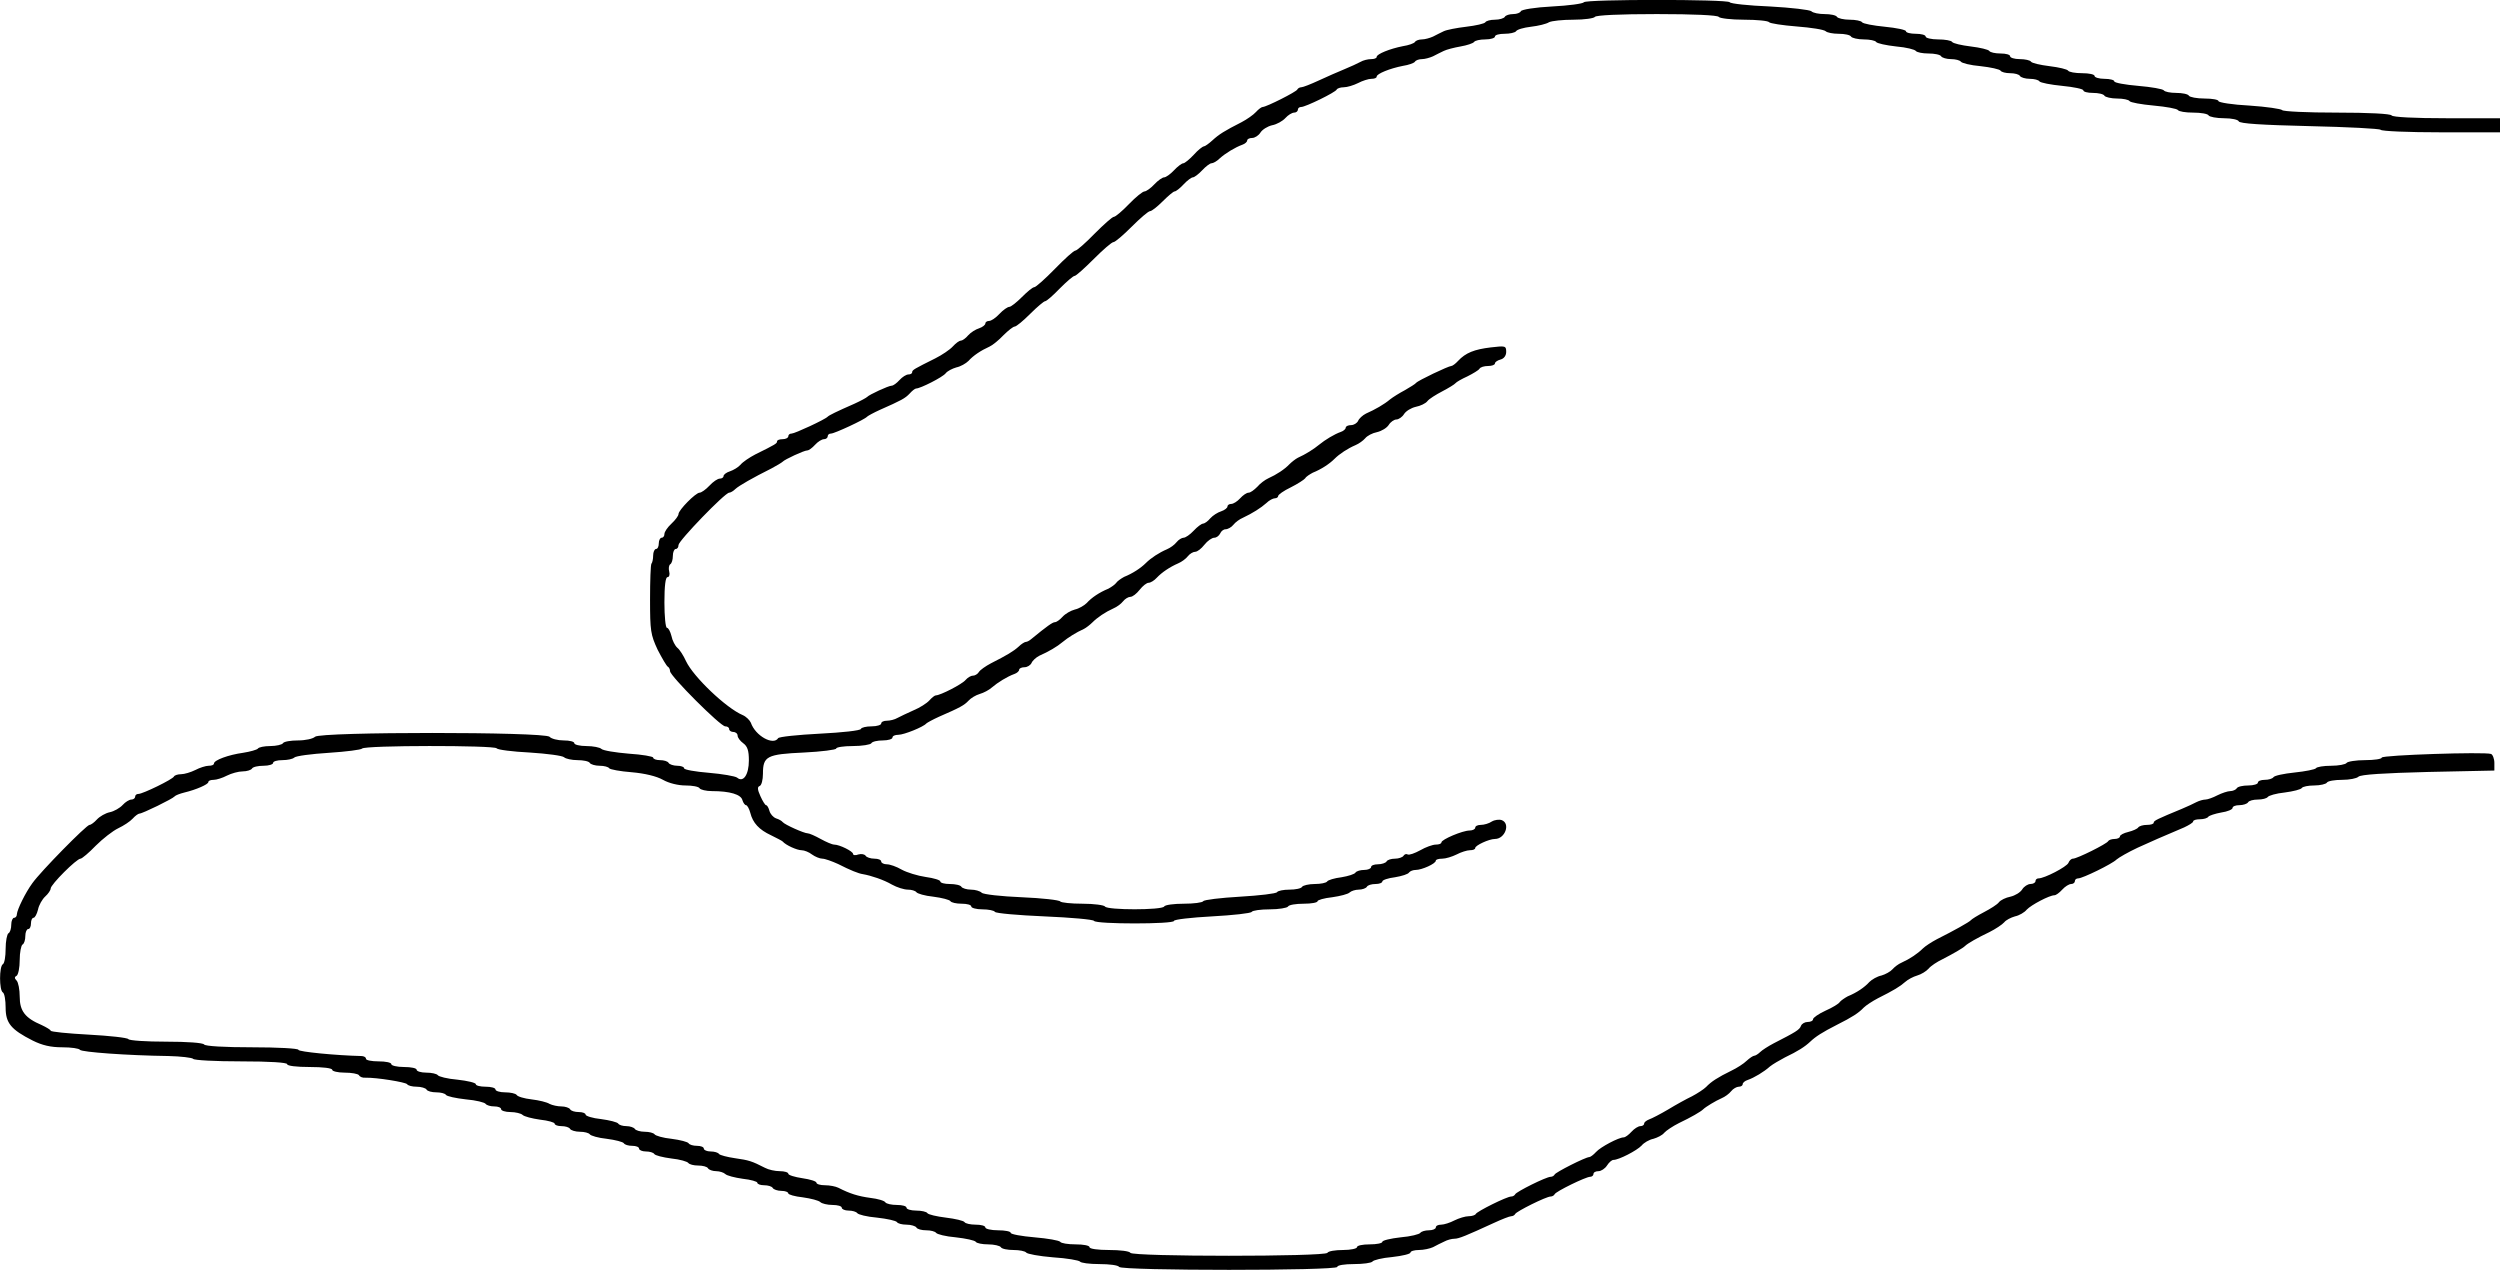
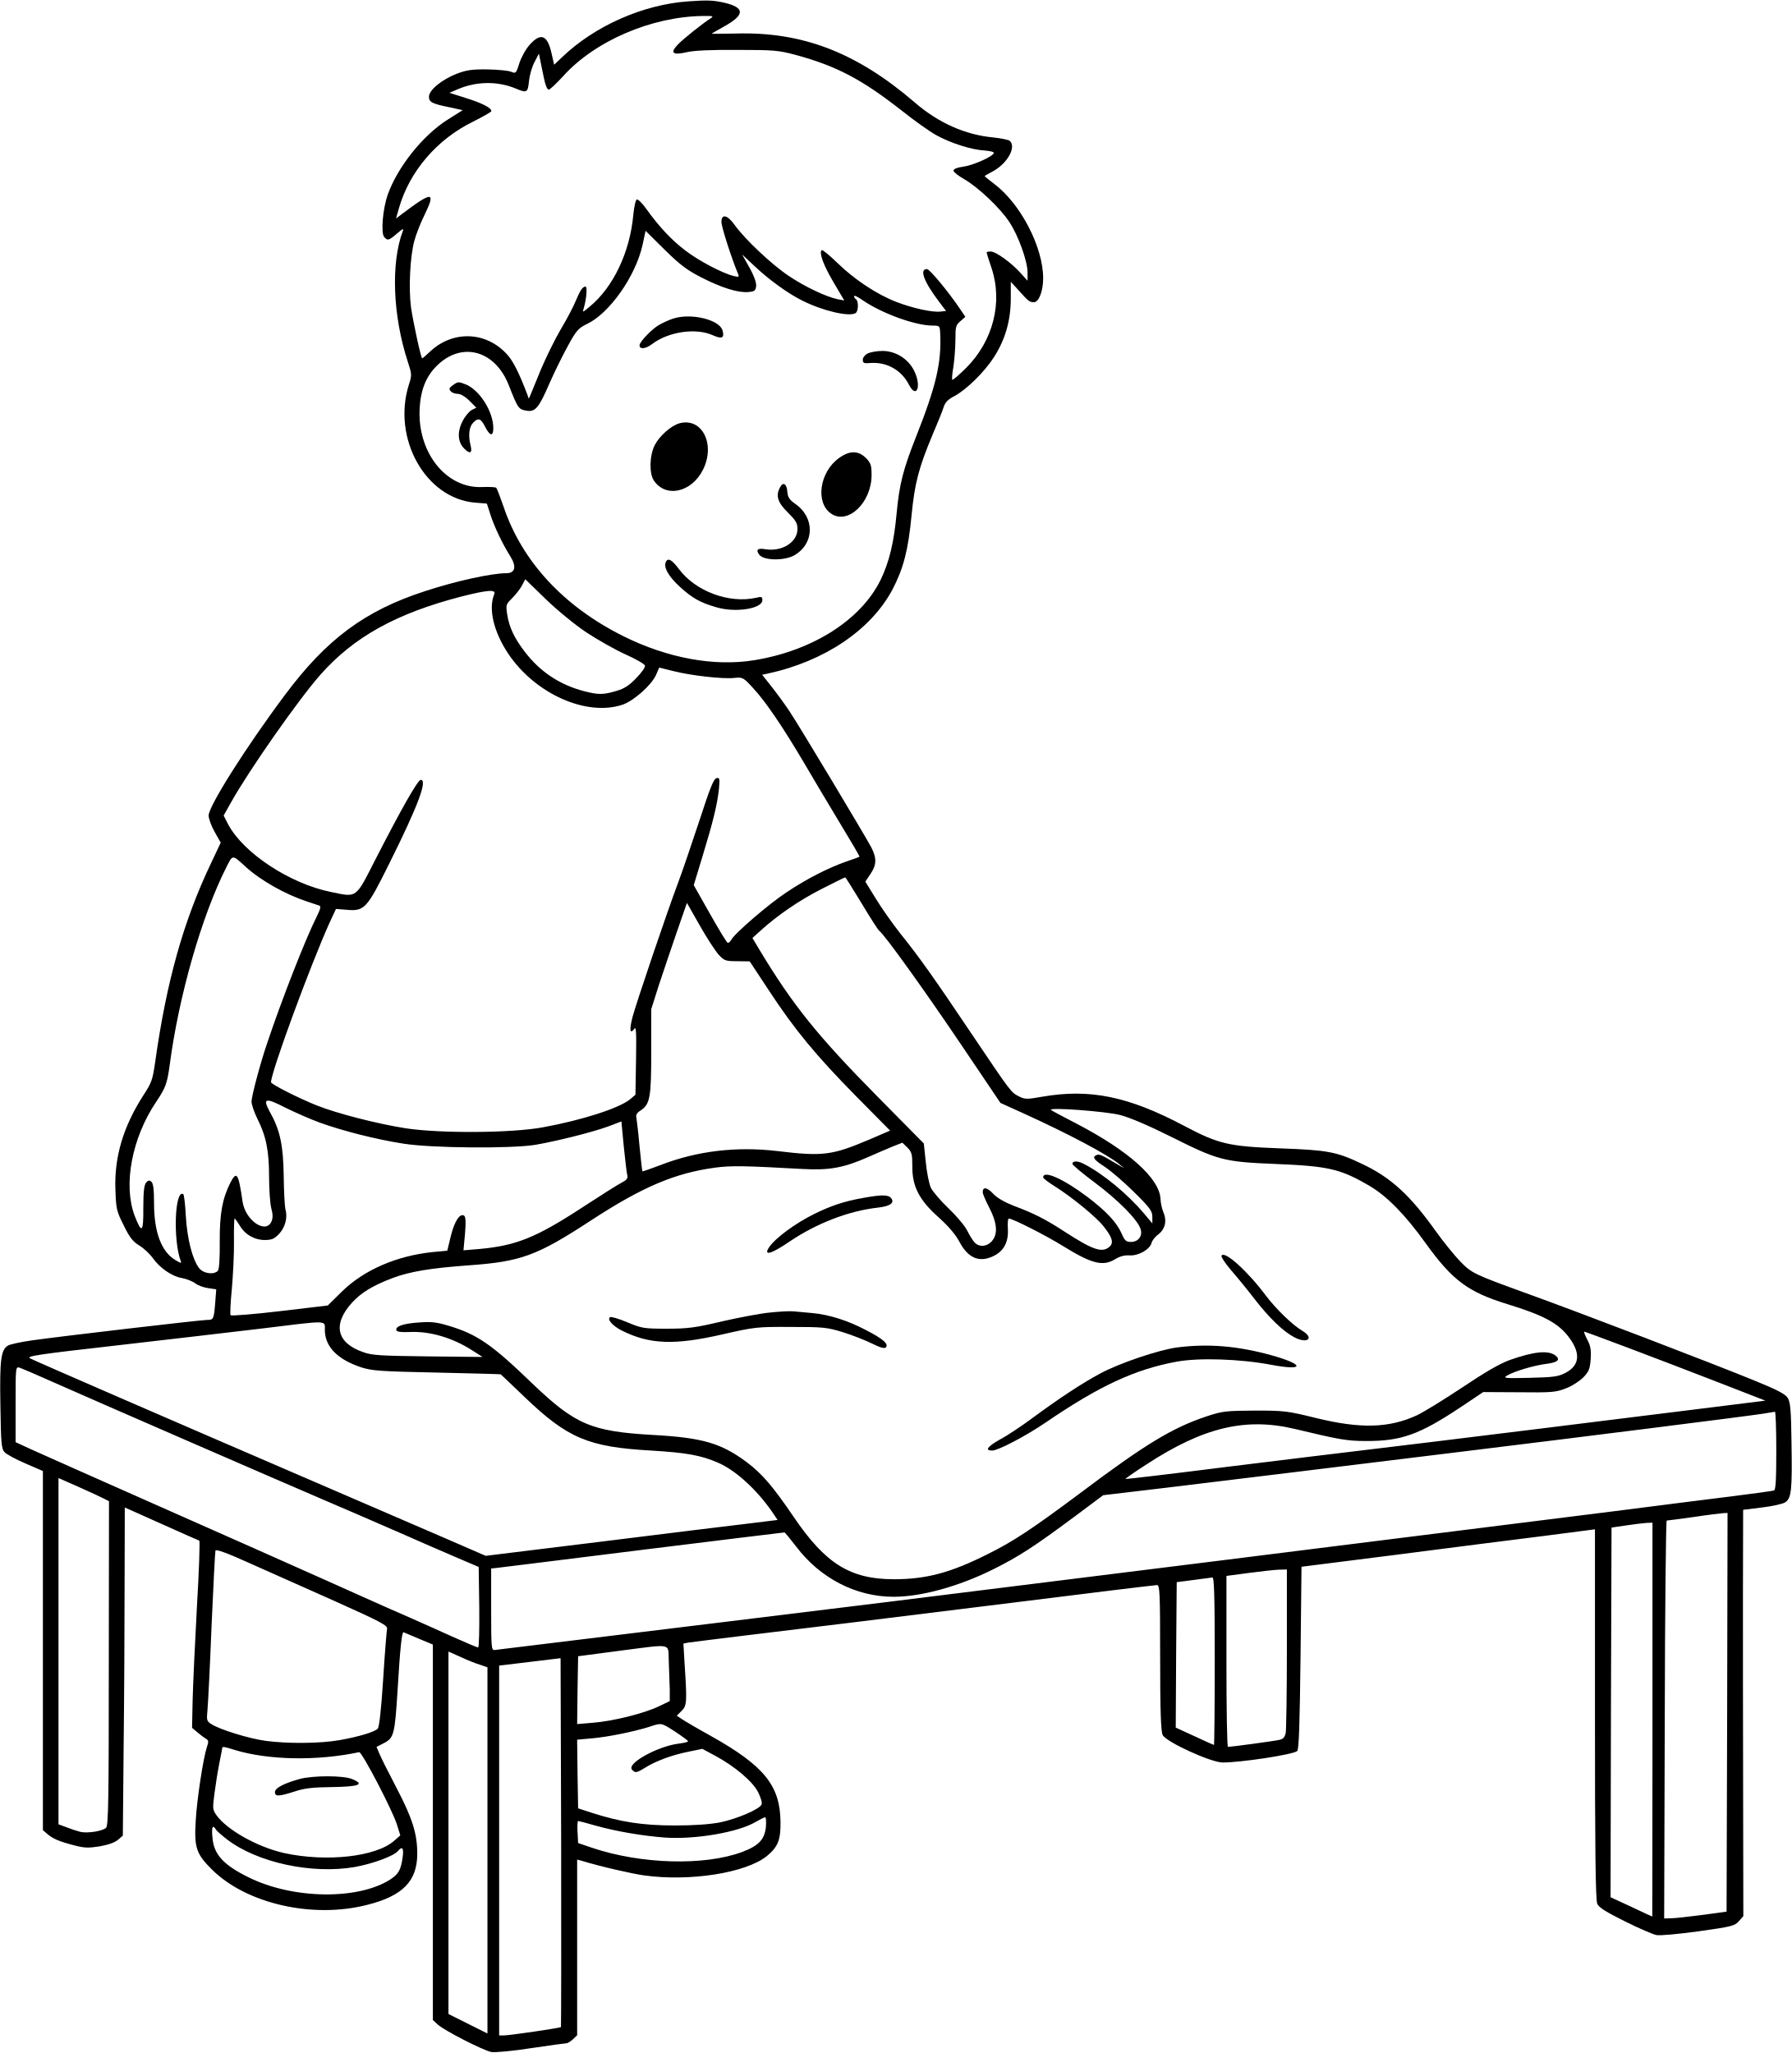
- <svg xmlns="http://www.w3.org/2000/svg" version="1.0" width="888pt" height="451pt" viewBox="0 0 888 451" preserveAspectRatio="xMidYMid meet">
-   <g transform="translate(0,451) scale(0.1,-0.1)" fill="#000000" stroke="none">
-     <path d="M5626 4502 c-3 -5 -54 -12 -113 -15 -60 -3 -109 -11 -111 -17 -2 -5 -14 -10 -27 -10 -13 0 -27 -4 -30 -10 -3 -5 -19 -10 -35 -10 -16 0 -31 -4 -34 -9 -3 -5 -34 -12 -68 -16 -34 -4 -70 -11 -80 -16 -10 -5 -27 -13 -38 -19 -11 -5 -29 -10 -39 -10 -11 0 -22 -4 -25 -9 -3 -5 -23 -12 -43 -15 -46 -9 -93 -28 -93 -38 0 -5 -9 -8 -20 -8 -11 0 -28 -4 -38 -10 -9 -5 -35 -17 -57 -26 -22 -9 -63 -27 -91 -40 -28 -13 -56 -24 -62 -24 -6 0 -12 -4 -14 -8 -3 -8 -110 -62 -123 -62 -4 0 -15 -8 -24 -18 -9 -10 -32 -26 -51 -36 -61 -31 -80 -43 -104 -65 -12 -11 -26 -21 -30 -21 -4 0 -21 -13 -36 -30 -15 -16 -32 -30 -37 -30 -5 0 -20 -11 -33 -25 -13 -14 -29 -25 -35 -25 -6 0 -22 -11 -35 -25 -13 -14 -29 -25 -35 -25 -6 0 -31 -20 -55 -45 -24 -25 -48 -45 -53 -45 -6 0 -36 -27 -69 -60 -32 -33 -63 -60 -68 -60 -6 0 -38 -29 -73 -65 -35 -36 -68 -65 -73 -65 -6 0 -25 -16 -44 -35 -19 -19 -39 -35 -45 -35 -6 0 -22 -11 -35 -25 -13 -14 -29 -25 -37 -25 -7 0 -13 -4 -13 -9 0 -5 -10 -13 -22 -17 -13 -4 -30 -15 -39 -25 -9 -11 -21 -19 -26 -19 -6 0 -18 -9 -29 -21 -10 -11 -38 -30 -62 -42 -74 -37 -82 -41 -82 -49 0 -5 -6 -8 -13 -8 -8 0 -22 -9 -32 -20 -10 -11 -22 -20 -28 -20 -11 0 -80 -32 -87 -40 -3 -3 -23 -14 -45 -24 -64 -28 -90 -41 -95 -46 -9 -10 -117 -60 -128 -60 -7 0 -12 -4 -12 -10 0 -5 -9 -10 -20 -10 -11 0 -20 -3 -20 -8 0 -7 -4 -10 -77 -46 -21 -11 -45 -27 -53 -37 -8 -9 -25 -19 -37 -23 -13 -4 -23 -12 -23 -17 0 -5 -6 -9 -13 -9 -8 0 -24 -11 -37 -25 -13 -14 -29 -25 -35 -25 -14 0 -75 -62 -75 -76 0 -6 -11 -21 -25 -34 -14 -13 -25 -29 -25 -37 0 -7 -4 -13 -10 -13 -5 0 -10 -9 -10 -20 0 -11 -4 -20 -10 -20 -5 0 -10 -11 -10 -23 0 -13 -3 -26 -6 -29 -3 -3 -5 -61 -5 -127 0 -112 2 -125 27 -179 16 -31 32 -58 36 -60 4 -2 8 -9 8 -16 0 -17 179 -196 196 -196 8 0 14 -4 14 -10 0 -5 7 -10 15 -10 8 0 15 -6 15 -13 0 -7 9 -19 20 -27 15 -11 20 -26 20 -61 0 -51 -20 -80 -42 -61 -7 5 -52 13 -100 17 -49 4 -88 11 -88 16 0 5 -11 9 -24 9 -14 0 -28 5 -31 10 -3 6 -17 10 -31 10 -13 0 -24 4 -24 9 0 4 -39 11 -87 14 -47 4 -91 11 -97 17 -5 5 -29 10 -53 10 -24 0 -43 5 -43 10 0 6 -17 10 -38 10 -21 0 -44 6 -50 13 -19 18 -815 18 -833 0 -7 -7 -34 -13 -60 -13 -26 0 -51 -4 -54 -10 -3 -5 -24 -10 -45 -10 -21 0 -41 -4 -44 -9 -3 -4 -27 -11 -53 -15 -51 -7 -103 -26 -103 -38 0 -5 -8 -8 -19 -8 -10 0 -32 -7 -47 -15 -16 -8 -39 -15 -51 -15 -12 0 -23 -4 -25 -8 -4 -10 -111 -62 -126 -62 -7 0 -12 -4 -12 -10 0 -5 -6 -10 -13 -10 -8 0 -22 -9 -31 -19 -10 -11 -31 -23 -46 -26 -15 -3 -36 -15 -46 -26 -9 -10 -21 -19 -26 -19 -11 0 -174 -166 -203 -207 -25 -34 -54 -94 -55 -110 0 -7 -4 -13 -10 -13 -5 0 -10 -11 -10 -24 0 -14 -4 -28 -10 -31 -5 -3 -10 -28 -10 -55 0 -27 -4 -52 -10 -55 -13 -8 -13 -92 0 -100 6 -3 10 -28 10 -54 0 -55 19 -78 96 -117 34 -17 64 -24 105 -24 32 0 60 -4 63 -9 6 -8 166 -20 314 -22 45 -1 85 -6 88 -10 3 -5 79 -9 170 -9 103 0 164 -4 164 -10 0 -6 33 -10 80 -10 47 0 80 -4 80 -10 0 -5 20 -10 44 -10 25 0 47 -4 51 -9 3 -6 13 -10 23 -9 40 1 143 -16 148 -23 3 -5 18 -9 34 -9 16 0 32 -5 35 -10 3 -6 19 -10 35 -10 16 0 31 -4 34 -9 3 -5 35 -12 71 -16 36 -3 67 -11 70 -16 4 -5 17 -9 31 -9 13 0 24 -4 24 -10 0 -5 15 -10 33 -10 18 0 38 -5 43 -10 6 -6 34 -13 62 -17 29 -3 52 -10 52 -14 0 -5 11 -9 24 -9 14 0 28 -4 31 -10 3 -5 19 -10 35 -10 16 0 31 -4 35 -9 3 -5 30 -13 60 -16 31 -4 58 -11 61 -16 3 -5 16 -9 30 -9 13 0 24 -4 24 -10 0 -5 11 -10 24 -10 14 0 27 -4 30 -9 3 -5 30 -12 61 -16 30 -3 57 -11 60 -16 4 -5 19 -9 35 -9 16 0 32 -4 35 -10 3 -5 16 -10 29 -10 12 0 27 -5 32 -10 6 -6 34 -13 62 -17 29 -3 52 -10 52 -14 0 -5 11 -9 24 -9 14 0 28 -4 31 -10 3 -5 17 -10 31 -10 13 0 24 -4 24 -9 0 -4 23 -11 52 -14 28 -4 56 -11 62 -17 5 -5 25 -10 43 -10 18 0 33 -4 33 -10 0 -5 11 -10 24 -10 14 0 27 -4 31 -9 3 -5 34 -13 70 -16 36 -4 68 -11 71 -16 3 -5 18 -9 34 -9 16 0 32 -5 35 -10 3 -6 19 -10 35 -10 16 0 31 -4 35 -9 3 -5 34 -13 70 -16 36 -4 68 -11 71 -16 3 -5 23 -9 44 -9 21 0 42 -5 45 -10 3 -6 24 -10 45 -10 21 0 41 -4 45 -9 3 -5 46 -13 95 -17 50 -3 93 -11 96 -15 3 -5 34 -9 69 -9 35 0 67 -4 70 -10 8 -14 775 -14 775 0 0 6 26 10 59 10 33 0 62 4 66 9 3 5 34 13 70 16 36 4 65 11 65 16 0 5 14 9 30 9 17 0 39 5 50 10 11 6 29 15 40 20 11 6 27 10 36 10 16 0 42 11 140 56 28 13 56 24 62 24 6 0 12 4 14 8 4 9 110 62 126 62 6 0 12 4 14 8 4 10 111 62 126 62 7 0 12 5 12 10 0 6 8 10 18 10 9 0 23 9 30 20 7 11 17 20 23 20 19 0 83 33 100 51 8 10 27 21 42 24 14 4 32 13 38 21 7 8 31 24 53 35 42 20 77 40 86 49 8 8 44 30 65 39 12 5 27 16 34 25 7 9 20 16 27 16 8 0 14 4 14 9 0 5 8 12 18 15 23 8 58 29 79 48 10 8 34 22 53 32 46 22 71 38 90 56 19 18 42 33 95 60 54 27 77 42 95 61 8 8 31 23 50 33 56 28 79 42 97 58 10 9 29 19 43 23 14 4 32 15 40 24 8 10 31 25 50 34 37 19 72 39 80 47 9 9 44 29 86 49 22 11 46 27 53 35 6 8 24 17 38 21 15 3 34 14 42 24 16 17 81 51 98 51 6 0 18 9 28 20 10 11 24 20 32 20 7 0 13 5 13 10 0 6 5 10 12 10 15 0 120 51 136 67 8 7 41 26 75 42 58 26 77 35 165 72 17 8 32 17 32 21 0 5 11 8 24 8 14 0 27 4 30 9 3 4 24 11 46 15 22 3 40 11 40 16 0 6 11 10 24 10 14 0 28 5 31 10 3 6 19 10 35 10 16 0 31 4 35 9 3 5 30 13 60 16 31 4 58 11 61 16 3 5 23 9 44 9 21 0 42 5 45 10 3 6 28 10 54 10 26 0 52 5 58 11 8 8 91 13 247 17 l236 5 0 27 c0 15 -6 30 -12 32 -23 8 -388 -4 -388 -13 0 -5 -27 -9 -59 -9 -33 0 -63 -5 -66 -10 -3 -5 -28 -10 -55 -10 -27 0 -51 -4 -54 -9 -3 -4 -37 -11 -76 -15 -38 -4 -72 -11 -75 -17 -4 -5 -17 -9 -31 -9 -13 0 -24 -4 -24 -10 0 -5 -15 -10 -34 -10 -19 0 -38 -4 -41 -10 -3 -5 -14 -10 -23 -10 -9 0 -30 -7 -46 -15 -15 -8 -35 -15 -42 -15 -8 0 -22 -4 -32 -9 -9 -5 -33 -16 -52 -24 -87 -36 -100 -42 -100 -49 0 -5 -11 -8 -24 -8 -14 0 -27 -4 -31 -9 -3 -5 -19 -12 -35 -16 -17 -4 -30 -11 -30 -16 0 -5 -9 -9 -19 -9 -11 0 -21 -4 -23 -8 -4 -9 -110 -62 -125 -62 -6 0 -13 -7 -16 -15 -6 -14 -85 -55 -106 -55 -6 0 -11 -4 -11 -10 0 -5 -8 -10 -18 -10 -9 0 -23 -9 -29 -19 -7 -11 -25 -22 -42 -26 -16 -3 -35 -12 -41 -20 -6 -8 -30 -23 -53 -35 -23 -12 -44 -25 -47 -29 -5 -6 -60 -37 -120 -67 -19 -10 -42 -25 -50 -33 -18 -18 -46 -37 -75 -50 -12 -5 -26 -16 -33 -24 -7 -8 -25 -18 -39 -22 -15 -3 -34 -14 -43 -23 -17 -19 -45 -38 -77 -51 -11 -6 -24 -15 -28 -20 -3 -6 -26 -20 -51 -31 -24 -11 -44 -25 -44 -30 0 -6 -9 -10 -19 -10 -10 0 -21 -6 -24 -14 -5 -14 -19 -22 -97 -62 -19 -10 -41 -24 -48 -31 -7 -7 -17 -13 -21 -13 -4 0 -16 -8 -27 -18 -10 -10 -35 -26 -54 -35 -49 -24 -72 -39 -90 -58 -8 -8 -31 -23 -50 -33 -19 -9 -57 -30 -85 -47 -27 -16 -58 -32 -67 -35 -10 -4 -18 -10 -18 -15 0 -5 -6 -9 -13 -9 -8 0 -22 -9 -32 -20 -10 -11 -22 -20 -28 -20 -17 0 -82 -34 -98 -52 -9 -10 -20 -18 -24 -18 -13 0 -120 -54 -123 -62 -2 -4 -8 -8 -14 -8 -16 0 -122 -53 -126 -62 -2 -4 -8 -8 -14 -8 -16 0 -122 -53 -126 -62 -2 -4 -13 -8 -25 -8 -12 0 -35 -7 -51 -15 -15 -8 -37 -15 -47 -15 -11 0 -19 -4 -19 -10 0 -5 -11 -10 -24 -10 -14 0 -27 -4 -31 -9 -3 -5 -34 -13 -70 -16 -36 -4 -65 -11 -65 -16 0 -5 -20 -9 -45 -9 -25 0 -45 -4 -45 -10 0 -5 -22 -10 -49 -10 -28 0 -53 -4 -56 -10 -8 -14 -692 -14 -700 0 -3 6 -37 10 -76 10 -39 0 -69 4 -69 10 0 6 -22 10 -49 10 -28 0 -52 4 -55 9 -4 5 -44 12 -91 16 -47 4 -85 11 -85 16 0 5 -20 9 -45 9 -25 0 -45 5 -45 10 0 6 -15 10 -34 10 -19 0 -37 4 -40 9 -3 5 -33 12 -66 16 -33 4 -63 11 -66 16 -3 5 -21 9 -40 9 -19 0 -34 5 -34 10 0 6 -15 10 -34 10 -19 0 -37 4 -41 9 -3 6 -27 13 -53 16 -44 6 -73 15 -114 36 -10 5 -31 9 -48 9 -16 0 -30 4 -30 9 0 5 -22 12 -50 16 -27 4 -50 11 -50 16 0 5 -14 9 -30 9 -17 0 -40 5 -53 12 -47 24 -57 27 -106 34 -28 4 -54 11 -57 15 -3 5 -16 9 -30 9 -13 0 -24 5 -24 10 0 6 -11 10 -24 10 -14 0 -27 4 -30 9 -3 5 -30 12 -61 16 -30 3 -57 11 -60 16 -4 5 -19 9 -35 9 -16 0 -32 5 -35 10 -3 5 -17 10 -30 10 -13 0 -26 4 -29 9 -3 5 -31 12 -61 16 -30 3 -55 11 -55 16 0 5 -11 9 -24 9 -14 0 -28 4 -31 10 -3 5 -17 10 -31 10 -13 0 -32 4 -42 9 -9 6 -38 13 -64 16 -26 3 -50 10 -53 16 -4 5 -22 9 -41 9 -19 0 -34 5 -34 10 0 6 -16 10 -35 10 -19 0 -35 4 -35 9 0 5 -29 12 -65 16 -36 3 -67 11 -70 16 -4 5 -22 9 -41 9 -19 0 -34 5 -34 10 0 6 -20 10 -45 10 -25 0 -45 5 -45 10 0 6 -20 10 -45 10 -25 0 -45 4 -45 9 0 6 -8 10 -17 10 -88 2 -223 15 -223 22 0 5 -74 9 -164 9 -99 0 -167 4 -171 10 -4 6 -60 10 -135 10 -71 0 -131 4 -134 9 -3 5 -67 12 -141 16 -74 4 -135 10 -135 14 0 3 -15 12 -32 20 -59 25 -78 50 -78 101 0 25 -5 51 -11 57 -8 8 -8 13 0 17 6 4 11 29 11 56 0 27 5 52 10 55 6 3 10 17 10 31 0 13 5 24 10 24 6 0 10 9 10 20 0 11 4 20 9 20 5 0 12 13 16 29 3 16 15 37 26 47 10 9 19 22 19 28 0 14 92 106 106 106 5 0 30 21 54 46 25 25 61 53 80 62 19 9 42 24 51 34 9 10 20 18 24 18 11 0 119 53 125 61 3 4 19 10 35 14 42 10 85 29 85 37 0 5 8 8 19 8 10 0 32 7 47 15 16 8 41 15 56 15 15 0 30 5 33 10 3 6 22 10 41 10 19 0 34 5 34 10 0 6 15 10 33 10 18 0 37 4 42 9 6 6 61 13 123 17 62 4 115 11 118 15 7 12 471 12 478 1 3 -5 56 -12 118 -15 61 -4 116 -11 122 -17 5 -5 27 -10 47 -10 21 0 41 -4 44 -10 3 -5 19 -10 35 -10 16 0 31 -4 34 -9 3 -4 39 -11 80 -14 46 -4 88 -14 111 -27 21 -12 54 -20 80 -20 24 0 47 -4 50 -10 3 -5 23 -10 44 -10 64 0 103 -12 108 -32 3 -10 9 -18 13 -18 4 0 11 -12 15 -27 9 -36 31 -60 74 -80 20 -10 38 -19 41 -22 11 -13 51 -31 67 -31 10 0 27 -7 37 -15 11 -8 28 -15 37 -15 9 0 34 -9 56 -19 43 -22 73 -34 88 -36 29 -5 74 -20 103 -37 18 -10 43 -18 57 -18 13 0 26 -4 30 -9 3 -5 30 -13 60 -16 31 -4 58 -11 61 -16 3 -5 21 -9 40 -9 19 0 34 -4 34 -10 0 -5 18 -10 39 -10 22 0 42 -4 45 -9 3 -5 82 -12 176 -16 94 -4 173 -11 176 -16 7 -12 284 -12 284 0 0 5 61 12 135 16 74 4 138 11 141 16 3 5 32 9 64 9 32 0 62 5 65 10 3 6 28 10 56 10 27 0 49 4 49 9 0 4 23 11 52 14 28 4 56 11 62 17 5 5 20 10 32 10 13 0 26 5 29 10 3 6 17 10 31 10 13 0 24 4 24 9 0 5 20 12 45 15 24 4 47 11 50 17 4 5 14 9 24 9 21 0 71 22 71 33 0 4 10 7 23 7 12 0 35 7 51 15 15 8 37 15 47 15 11 0 19 3 19 8 0 9 49 32 70 32 36 0 56 55 24 67 -9 3 -25 1 -35 -5 -10 -7 -28 -12 -39 -12 -11 0 -20 -4 -20 -10 0 -5 -9 -10 -20 -10 -25 0 -100 -32 -100 -42 0 -5 -9 -8 -20 -8 -11 0 -36 -9 -55 -20 -20 -11 -40 -18 -45 -15 -5 3 -11 1 -15 -5 -3 -5 -17 -10 -30 -10 -13 0 -27 -4 -30 -10 -3 -5 -17 -10 -31 -10 -13 0 -24 -4 -24 -10 0 -5 -11 -10 -24 -10 -14 0 -27 -4 -31 -9 -3 -6 -26 -13 -50 -17 -25 -3 -48 -10 -51 -15 -3 -5 -23 -9 -44 -9 -21 0 -42 -5 -45 -10 -3 -6 -24 -10 -45 -10 -21 0 -41 -4 -44 -9 -3 -5 -62 -12 -131 -16 -69 -4 -128 -11 -131 -16 -3 -5 -34 -9 -69 -9 -35 0 -67 -4 -70 -10 -8 -13 -202 -13 -210 0 -3 5 -39 10 -80 10 -41 0 -76 4 -79 8 -3 5 -65 12 -137 15 -72 3 -136 10 -142 16 -6 6 -23 11 -38 11 -15 0 -31 5 -34 10 -3 6 -22 10 -41 10 -19 0 -34 4 -34 9 0 5 -23 12 -52 16 -28 4 -67 16 -85 26 -19 11 -42 19 -53 19 -11 0 -20 5 -20 10 0 6 -11 10 -24 10 -14 0 -28 5 -31 10 -4 6 -15 8 -26 5 -10 -4 -19 -3 -19 2 0 9 -48 33 -67 33 -7 0 -28 9 -48 20 -20 11 -40 20 -46 20 -13 0 -82 31 -89 40 -3 4 -13 10 -23 13 -11 4 -21 16 -24 27 -3 11 -8 20 -12 20 -3 0 -12 14 -20 32 -11 24 -11 33 -3 36 7 2 12 22 12 44 0 62 14 69 145 75 63 3 115 10 115 14 0 5 27 9 59 9 33 0 63 5 66 10 3 6 22 10 41 10 19 0 34 5 34 10 0 6 9 10 21 10 20 0 89 28 99 40 3 3 23 14 45 24 76 33 90 41 105 57 8 9 26 20 40 24 14 4 33 14 43 23 21 18 55 39 80 48 9 3 17 10 17 15 0 5 9 9 19 9 10 0 21 7 25 15 3 8 16 20 28 26 32 14 63 32 83 49 18 15 48 34 75 46 8 4 22 15 30 23 18 18 46 37 75 50 12 5 27 16 34 25 7 9 19 16 26 16 8 0 22 11 33 25 11 14 25 25 32 25 7 0 20 8 29 18 18 19 46 38 76 51 12 5 27 16 34 25 7 9 19 16 26 16 8 0 22 11 33 25 11 14 27 25 35 25 8 0 17 7 21 15 3 8 12 15 19 15 8 0 21 7 28 16 7 9 22 20 34 25 34 16 64 35 83 52 10 10 24 17 30 17 7 0 12 4 12 8 0 5 20 19 45 31 24 12 47 27 51 32 3 6 16 14 27 20 30 12 59 31 77 49 18 18 47 37 75 49 12 5 27 16 34 24 7 9 26 19 42 22 17 4 35 15 42 26 6 10 19 19 27 19 8 0 21 9 27 19 7 11 25 22 42 26 16 3 35 12 41 20 6 8 30 23 53 35 23 12 44 25 47 29 3 4 22 15 42 24 20 10 40 22 43 27 3 6 17 10 31 10 13 0 24 4 24 9 0 5 9 11 20 14 12 3 20 14 20 27 0 22 -3 22 -55 16 -58 -7 -89 -19 -116 -48 -9 -10 -20 -18 -24 -18 -10 0 -119 -52 -125 -60 -3 -4 -21 -15 -40 -26 -19 -10 -43 -25 -53 -33 -20 -17 -53 -36 -85 -50 -12 -6 -25 -18 -28 -26 -4 -8 -15 -15 -25 -15 -10 0 -19 -4 -19 -9 0 -5 -8 -12 -17 -15 -23 -8 -56 -28 -78 -46 -18 -15 -48 -34 -75 -46 -8 -4 -22 -15 -30 -23 -17 -18 -46 -37 -75 -50 -11 -5 -29 -18 -39 -30 -11 -11 -24 -21 -31 -21 -7 0 -20 -9 -30 -20 -10 -11 -24 -20 -32 -20 -7 0 -13 -4 -13 -9 0 -5 -10 -13 -22 -17 -13 -4 -30 -15 -39 -25 -9 -11 -21 -19 -26 -19 -5 0 -20 -11 -33 -25 -13 -14 -29 -25 -36 -25 -6 0 -18 -7 -25 -16 -7 -9 -22 -20 -34 -25 -28 -12 -57 -31 -75 -49 -18 -18 -47 -37 -77 -49 -11 -6 -24 -15 -28 -21 -4 -6 -17 -15 -28 -21 -32 -13 -60 -32 -77 -51 -9 -9 -28 -20 -42 -23 -15 -4 -34 -15 -44 -26 -9 -10 -21 -19 -27 -19 -8 0 -28 -14 -84 -60 -7 -6 -15 -10 -19 -10 -4 0 -16 -7 -26 -17 -19 -17 -41 -30 -98 -59 -19 -10 -39 -24 -43 -31 -4 -7 -14 -13 -21 -13 -8 0 -19 -7 -26 -15 -12 -15 -90 -55 -106 -55 -4 0 -14 -8 -23 -18 -9 -10 -34 -26 -56 -35 -22 -10 -48 -22 -57 -27 -10 -6 -27 -10 -38 -10 -11 0 -20 -4 -20 -10 0 -5 -15 -10 -34 -10 -19 0 -36 -4 -38 -9 -1 -6 -67 -13 -146 -17 -78 -4 -145 -11 -148 -16 -17 -27 -81 8 -97 55 -4 9 -17 22 -29 27 -59 25 -175 136 -201 191 -9 20 -23 42 -31 48 -8 7 -18 26 -21 42 -4 16 -11 29 -16 29 -5 0 -9 41 -9 90 0 60 4 90 11 90 6 0 9 9 6 20 -3 11 -1 23 4 26 5 3 9 16 9 30 0 13 5 24 10 24 6 0 10 6 10 14 0 15 165 186 180 186 5 0 15 6 22 13 13 12 62 40 128 73 19 10 37 21 40 24 7 8 76 40 87 40 6 0 18 9 28 20 10 11 24 20 32 20 7 0 13 5 13 10 0 6 5 10 12 10 12 0 120 50 128 60 3 3 23 14 45 24 77 34 90 41 106 58 9 10 19 18 23 18 15 0 94 40 105 54 6 8 24 17 38 21 15 3 34 14 43 23 17 19 44 37 75 51 11 5 33 23 49 40 17 17 35 31 40 31 6 0 31 21 55 45 25 25 49 45 53 45 5 0 28 20 52 45 25 25 48 45 53 45 5 0 35 27 68 60 33 33 64 60 70 60 6 0 35 25 65 55 30 30 59 55 65 55 6 0 26 16 45 35 19 19 38 35 42 35 5 0 19 11 32 25 13 14 28 25 33 25 5 0 20 11 33 25 13 14 28 25 33 25 6 0 19 7 29 17 21 19 56 40 81 49 9 3 17 10 17 15 0 5 8 9 18 9 9 0 23 9 29 19 7 11 25 22 41 26 17 3 38 15 48 26 9 10 23 19 31 19 7 0 13 5 13 10 0 6 5 10 12 10 15 0 122 52 126 62 2 4 13 8 25 8 12 0 35 7 51 15 15 8 37 15 47 15 11 0 19 3 19 8 0 10 47 29 93 38 20 3 40 10 43 15 3 5 14 9 25 9 10 0 28 5 39 10 11 6 28 14 38 19 10 5 37 12 60 16 23 4 44 11 48 16 3 5 21 9 40 9 19 0 34 5 34 10 0 6 15 10 34 10 19 0 37 4 41 9 3 6 27 13 53 16 26 3 55 10 64 16 10 5 49 9 87 9 39 0 73 5 76 10 4 6 88 10 220 10 132 0 216 -4 220 -10 3 -5 44 -10 90 -10 46 0 86 -4 89 -9 3 -4 47 -11 98 -15 51 -4 97 -11 103 -17 5 -5 26 -9 46 -9 21 0 41 -4 44 -10 3 -5 24 -10 45 -10 21 0 41 -4 44 -9 3 -5 35 -12 71 -16 36 -3 67 -11 70 -16 4 -5 24 -9 45 -9 21 0 42 -4 45 -10 3 -5 19 -10 35 -10 16 0 31 -4 35 -9 3 -5 34 -13 70 -16 36 -4 68 -11 71 -16 3 -5 18 -9 34 -9 16 0 32 -4 35 -10 3 -5 19 -10 35 -10 16 0 31 -4 34 -9 4 -5 40 -12 81 -16 41 -4 75 -11 75 -16 0 -5 15 -9 34 -9 19 0 38 -4 41 -10 3 -5 24 -10 45 -10 21 0 41 -4 44 -9 3 -5 42 -12 86 -16 44 -4 83 -11 86 -16 3 -5 27 -9 54 -9 27 0 52 -4 55 -10 3 -5 28 -10 55 -10 27 0 50 -5 52 -11 3 -8 82 -13 251 -17 136 -3 250 -9 253 -13 3 -5 99 -9 215 -9 l209 0 0 25 0 25 -189 0 c-116 0 -192 4 -196 10 -4 6 -80 10 -195 10 -104 0 -191 4 -194 9 -3 4 -55 12 -116 16 -60 3 -110 11 -110 16 0 5 -22 9 -49 9 -28 0 -53 5 -56 10 -3 6 -24 10 -45 10 -21 0 -41 4 -44 9 -4 5 -44 12 -91 16 -47 4 -85 11 -85 16 0 5 -16 9 -35 9 -19 0 -35 5 -35 10 0 6 -20 10 -44 10 -25 0 -47 4 -50 9 -3 5 -33 12 -66 16 -33 4 -63 11 -66 16 -3 5 -21 9 -40 9 -19 0 -34 5 -34 10 0 6 -15 10 -34 10 -19 0 -37 4 -40 9 -3 5 -33 12 -66 16 -33 4 -63 11 -66 16 -3 5 -25 9 -50 9 -24 0 -44 5 -44 10 0 6 -16 10 -35 10 -19 0 -35 4 -35 9 0 5 -34 12 -75 16 -41 4 -78 11 -81 16 -3 5 -23 9 -44 9 -21 0 -42 5 -45 10 -3 6 -23 10 -44 10 -20 0 -41 4 -47 10 -5 5 -72 13 -147 17 -76 3 -140 10 -143 15 -7 11 -511 11 -518 0z" />
+ <svg xmlns="http://www.w3.org/2000/svg" version="1.0" width="919pt" height="1053pt" viewBox="0 0 919 1053" preserveAspectRatio="xMidYMid meet">
+   <g transform="translate(0,1053) scale(0.1,-0.1)" fill="#000000" stroke="none">
+     <path d="M3530 10523 c-232 -16 -480 -126 -647 -286 l-41 -39 -13 57 c-21 96 -55 109 -112 46 -20 -22 -43 -64 -53 -94 -17 -54 -18 -55 -43 -45 -14 6 -69 11 -121 12 -77 1 -107 -3 -157 -22 -77 -30 -143 -84 -143 -118 0 -28 15 -36 109 -55 l64 -14 -76 -48 c-129 -81 -259 -245 -309 -387 -25 -72 -35 -194 -18 -215 18 -21 24 -19 67 18 28 24 35 27 29 12 -62 -163 -52 -435 26 -672 20 -62 21 -67 5 -116 -87 -276 86 -584 339 -605 l61 -5 18 -56 c19 -60 62 -151 102 -214 33 -53 26 -87 -20 -87 -75 0 -259 -40 -417 -92 -309 -100 -506 -247 -719 -533 -199 -266 -391 -570 -391 -618 0 -16 14 -54 31 -84 l31 -55 -50 -106 c-142 -298 -228 -607 -286 -1018 -13 -92 -18 -107 -62 -174 -102 -159 -149 -316 -142 -484 3 -95 6 -109 42 -180 30 -62 47 -84 80 -104 23 -14 54 -43 69 -64 36 -51 99 -95 149 -103 23 -4 54 -16 69 -27 14 -11 44 -22 67 -25 l41 -6 -5 -66 c-7 -88 -9 -91 -42 -91 -31 0 -735 -82 -899 -105 -56 -8 -112 -20 -123 -27 -35 -22 -42 -71 -38 -304 3 -197 5 -224 21 -242 10 -11 58 -37 107 -58 l90 -39 0 -921 0 -921 22 -19 c29 -25 61 -39 139 -59 52 -14 73 -14 131 -5 44 8 78 20 94 34 l24 21 4 450 c3 248 5 626 5 842 l1 391 188 -84 c103 -46 190 -85 194 -86 4 -2 -1 -154 -12 -338 -10 -184 -20 -399 -22 -478 l-3 -144 27 -23 c16 -13 35 -28 44 -33 14 -8 15 -15 5 -43 -19 -58 -51 -269 -57 -374 -9 -142 2 -174 85 -256 177 -174 516 -251 795 -179 182 46 256 122 256 262 0 103 -25 182 -106 337 -42 80 -82 160 -89 178 l-14 33 39 20 c50 26 55 45 69 270 13 217 22 302 31 298 3 -2 39 -16 78 -33 l72 -30 0 -963 0 -963 24 -22 c34 -32 235 -134 276 -142 20 -3 110 5 205 20 94 14 175 25 181 25 5 0 20 9 32 20 l22 21 0 451 0 450 23 -6 c94 -29 256 -66 320 -75 236 -33 525 13 631 100 56 47 70 81 69 174 -2 187 -84 288 -357 441 -67 37 -133 76 -148 86 l-27 18 25 25 c27 27 28 45 15 242 l-6 103 25 5 c14 2 140 18 280 35 407 49 620 75 1386 170 397 50 729 90 738 90 14 0 16 -35 16 -372 0 -276 4 -379 13 -397 18 -36 246 -140 307 -141 96 0 365 41 383 59 9 9 13 143 17 479 l5 466 490 62 c270 35 608 78 753 96 l262 34 0 -948 c0 -704 3 -954 12 -973 8 -19 46 -42 142 -90 72 -36 145 -67 161 -70 17 -4 113 5 215 19 172 24 187 28 208 52 l23 26 -1 607 c-1 333 -1 802 -1 1042 l1 435 96 12 c53 6 106 18 119 26 33 21 37 63 33 307 -2 170 -6 209 -20 230 -12 19 -57 42 -165 86 -212 87 -901 351 -1173 449 -273 99 -282 104 -340 163 -30 31 -87 101 -127 157 -132 185 -230 275 -379 345 -130 62 -175 70 -419 79 -265 10 -315 22 -493 116 -285 151 -483 191 -726 149 -79 -14 -89 -14 -119 1 -42 21 -41 20 -239 314 -200 298 -274 402 -373 525 -39 50 -95 129 -124 177 l-53 86 26 39 c32 46 33 81 5 136 -30 57 -372 628 -422 702 -22 33 -62 88 -89 122 l-49 62 28 6 c291 63 529 223 640 431 56 107 81 201 98 380 16 165 37 246 109 417 24 56 49 118 55 137 8 26 22 41 57 59 61 33 152 122 201 198 58 90 86 186 87 297 l0 91 41 -45 c49 -55 55 -60 78 -60 25 0 47 57 47 123 0 158 -114 380 -250 483 -28 21 -50 39 -50 41 0 1 17 11 38 22 78 40 127 128 90 159 -7 5 -44 13 -83 17 -144 13 -283 75 -404 180 -298 256 -576 363 -917 353 -68 -1 -124 -2 -124 -1 0 1 29 18 65 38 106 59 106 96 0 121 -58 13 -86 14 -185 7z m116 -86 c-46 -30 -144 -108 -170 -136 -41 -43 -26 -55 45 -39 35 9 126 13 259 12 189 0 213 -2 302 -26 209 -57 338 -125 541 -284 64 -51 145 -109 180 -128 75 -41 179 -74 247 -78 27 -2 49 -7 47 -13 -5 -18 -106 -63 -157 -70 -31 -4 -50 -12 -50 -20 0 -7 25 -27 55 -44 70 -40 184 -147 231 -219 46 -68 94 -201 94 -260 l0 -42 -36 40 c-49 54 -127 110 -153 110 -11 0 -21 -2 -21 -5 0 -2 11 -38 25 -79 59 -176 9 -374 -130 -513 -36 -36 -68 -63 -71 -61 -3 3 0 34 6 69 5 35 10 97 10 137 0 66 2 75 26 95 l25 22 -27 40 c-60 89 -156 205 -170 205 -40 0 -16 -65 64 -170 l34 -45 -28 -3 c-42 -5 -139 16 -226 49 -101 39 -216 115 -305 202 -40 39 -76 68 -79 64 -14 -14 9 -77 61 -165 l55 -93 -33 6 c-61 13 -167 63 -252 120 -87 58 -223 186 -278 262 -36 51 -67 58 -67 14 0 -24 51 -184 85 -265 7 -17 5 -18 -21 -12 -58 14 -180 78 -249 131 -72 55 -133 120 -200 213 -20 29 -43 51 -49 49 -6 -2 -14 -38 -18 -79 -17 -191 -103 -372 -224 -471 -37 -31 -37 -31 -30 -7 14 47 19 110 9 110 -15 0 -27 -18 -51 -75 -11 -28 -45 -92 -76 -144 -30 -51 -75 -143 -101 -204 -25 -62 -50 -121 -54 -132 l-9 -20 -7 20 c-38 101 -71 169 -99 201 -106 124 -281 133 -400 21 -22 -21 -40 -36 -41 -35 -8 9 -47 192 -57 261 -13 99 -5 260 17 342 9 33 32 92 51 130 61 125 43 126 -115 7 l-30 -23 15 53 c54 189 195 354 382 445 50 25 92 49 92 53 0 17 -47 41 -130 67 l-85 27 42 18 c95 41 204 43 298 4 57 -24 62 -22 68 38 3 29 15 73 28 97 l23 44 7 -35 c4 -19 12 -61 19 -92 6 -33 17 -58 24 -58 6 0 39 31 73 68 162 181 454 307 718 310 50 1 57 -1 41 -11z m-51 -1329 c105 -54 189 -80 242 -76 33 3 38 7 41 30 2 17 -10 52 -34 95 l-38 68 65 -61 c74 -70 173 -141 244 -176 106 -53 240 -84 273 -64 15 9 16 62 2 71 -5 3 -10 11 -10 16 0 6 21 -4 46 -22 98 -67 269 -129 357 -129 37 0 37 -1 39 -42 7 -149 -21 -268 -123 -526 -67 -169 -86 -244 -100 -390 -14 -154 -38 -254 -83 -347 -101 -205 -348 -362 -646 -411 -206 -34 -447 10 -675 124 -306 153 -519 384 -613 665 -17 49 -33 91 -37 95 -3 4 -35 5 -70 4 -189 -10 -340 183 -322 414 7 96 38 164 98 218 127 114 290 64 358 -109 47 -119 50 -124 89 -131 47 -9 65 12 121 142 24 54 66 140 93 189 44 81 55 92 98 113 115 54 249 244 285 404 l16 74 97 -96 c78 -77 115 -105 187 -142z m-587 -1822 c56 -37 146 -88 199 -112 54 -24 99 -50 101 -58 2 -8 -18 -37 -45 -64 -36 -38 -61 -54 -102 -66 -68 -20 -92 -20 -166 -1 -125 33 -224 99 -302 200 -55 71 -82 128 -92 195 -7 47 -6 51 24 80 18 18 41 47 51 65 l18 34 106 -103 c59 -57 152 -133 208 -170z m-473 197 c-31 -75 -4 -192 71 -305 138 -207 403 -325 588 -262 57 20 146 99 170 151 l17 39 72 -18 c90 -23 257 -42 314 -35 42 4 45 3 97 -54 63 -68 151 -197 264 -389 43 -74 125 -211 181 -304 56 -92 101 -169 99 -170 -2 -2 -32 -13 -68 -25 -94 -33 -205 -90 -305 -157 -94 -62 -267 -211 -285 -245 -6 -11 -15 -17 -19 -14 -5 3 -46 70 -91 150 l-82 145 45 148 c54 177 75 263 84 343 5 56 4 61 -12 58 -15 -3 -34 -52 -90 -224 -40 -121 -89 -265 -110 -320 -60 -161 -210 -604 -230 -678 -18 -68 -15 -95 8 -64 10 14 11 -17 9 -160 l-3 -178 -27 -23 c-56 -46 -245 -107 -447 -144 -161 -30 -528 -32 -705 -5 -146 23 -352 76 -455 117 -93 37 -235 109 -235 119 0 52 201 598 300 818 l33 71 51 -4 c95 -9 106 2 222 236 147 295 198 430 162 430 -15 0 -95 -140 -233 -409 -103 -202 -92 -194 -228 -166 -211 43 -448 199 -527 347 l-23 45 37 66 c92 165 346 528 459 656 171 194 390 315 722 401 134 34 180 38 170 13z m-1275 -1399 c78 -71 205 -142 315 -178 28 -9 56 -19 63 -21 9 -3 5 -19 -14 -57 -55 -109 -176 -416 -254 -649 -35 -102 -80 -272 -80 -299 0 -15 13 -53 29 -86 46 -91 61 -167 61 -299 0 -64 5 -136 11 -161 9 -33 9 -52 1 -70 -30 -65 -134 7 -148 103 -21 146 -30 160 -63 96 -41 -82 -55 -160 -54 -303 1 -81 -3 -140 -9 -147 -19 -23 -75 -16 -97 13 -34 44 -61 149 -68 267 -3 59 -9 110 -13 112 -44 27 -53 -237 -13 -343 5 -12 1 -12 -26 4 -73 43 -111 142 -111 294 0 70 -4 101 -14 109 -10 9 -17 7 -27 -5 -10 -13 -14 -48 -14 -130 1 -127 -8 -134 -45 -38 -59 158 -13 398 110 581 49 73 57 94 70 188 46 353 164 766 290 1015 34 68 30 68 100 4z m3160 -189 c44 -74 85 -137 90 -140 23 -14 232 -305 418 -581 l203 -301 117 -53 c227 -103 435 -213 492 -261 l25 -21 -29 17 c-84 50 -97 57 -111 51 -26 -10 -16 -24 43 -62 31 -21 99 -79 150 -130 80 -79 92 -96 92 -125 l0 -34 -42 50 c-85 101 -213 207 -313 257 -30 15 -55 14 -55 -2 0 -5 51 -48 114 -95 117 -87 219 -189 235 -237 13 -36 -10 -68 -49 -68 -25 0 -32 7 -48 44 -26 58 -79 114 -175 187 -124 93 -227 139 -227 100 0 -5 28 -26 63 -48 86 -54 210 -156 246 -202 45 -56 54 -85 32 -105 -38 -34 -85 -18 -233 78 -97 63 -156 93 -258 131 -48 19 -87 41 -107 63 -31 33 -53 36 -53 7 0 -8 14 -41 31 -74 42 -79 48 -137 19 -173 -25 -33 -69 -37 -92 -10 -9 9 -26 37 -38 61 -12 24 -55 75 -95 113 -40 38 -81 86 -91 106 -9 20 -21 79 -26 132 l-10 95 -242 245 c-301 305 -431 466 -600 747 l-37 62 42 38 c86 78 198 155 312 213 65 33 119 60 122 60 2 0 40 -61 85 -135z m-734 -262 c29 -31 36 -33 95 -33 l64 -1 97 -147 c133 -203 244 -337 448 -544 l175 -177 -107 -46 c-191 -81 -238 -87 -470 -59 -210 25 -414 1 -601 -72 -50 -19 -91 -33 -92 -32 -2 2 -8 59 -15 128 -6 69 -14 134 -16 146 -4 15 2 26 21 38 49 32 55 66 55 303 l0 217 40 126 c23 69 64 191 92 272 l51 147 66 -116 c36 -64 80 -131 97 -150z m-2046 -861 c116 -42 292 -87 430 -108 144 -23 551 -26 675 -6 111 19 298 66 376 95 l66 25 12 -127 c7 -69 15 -136 18 -148 4 -17 -2 -25 -29 -39 -18 -9 -108 -66 -200 -126 -238 -156 -342 -197 -528 -214 l-83 -7 8 86 c5 61 3 87 -5 92 -22 13 -49 -29 -68 -105 l-18 -75 -75 -7 c-185 -19 -353 -92 -466 -203 l-72 -71 -245 -29 c-135 -16 -249 -25 -253 -21 -4 3 -1 64 6 134 6 70 12 180 11 245 -1 64 1 117 3 117 3 0 14 -16 26 -35 27 -47 76 -75 129 -75 36 0 49 6 73 31 32 34 45 85 33 126 -4 16 -8 93 -9 173 -2 155 -19 235 -70 325 -40 73 -25 77 78 24 51 -25 130 -60 177 -77z m4105 39 c50 -13 146 -54 260 -111 244 -122 270 -129 535 -140 273 -11 334 -25 483 -112 89 -52 183 -147 289 -295 137 -190 217 -250 419 -312 185 -57 260 -97 314 -168 63 -83 58 -146 -17 -185 -37 -19 -61 -22 -183 -25 -129 -3 -138 -2 -115 12 37 22 138 52 203 60 56 7 71 21 45 42 -37 29 -112 21 -236 -23 -50 -18 -129 -64 -245 -142 -95 -63 -199 -127 -232 -142 -142 -65 -288 -69 -516 -13 -146 36 -162 38 -314 38 -148 -1 -166 -3 -245 -29 -177 -59 -315 -142 -655 -398 -240 -179 -339 -245 -471 -310 -189 -95 -314 -128 -479 -128 -224 0 -351 79 -514 319 -106 156 -163 223 -242 282 -131 97 -226 125 -480 139 -317 18 -398 53 -618 263 -208 201 -283 253 -430 297 -59 18 -89 22 -151 17 -81 -5 -124 -20 -117 -40 2 -8 25 -11 68 -9 103 5 219 -29 319 -93 l55 -35 -280 3 c-243 3 -287 5 -333 22 -136 47 -157 142 -58 252 48 53 107 89 210 128 87 33 196 51 390 65 268 19 350 49 628 231 264 172 429 242 635 270 83 11 147 10 453 -7 135 -7 207 6 334 62 44 20 102 44 128 55 l46 18 26 -25 c22 -23 25 -34 25 -95 -1 -104 35 -174 135 -263 50 -45 87 -88 107 -126 45 -85 104 -108 177 -71 52 26 75 73 71 139 -2 29 0 52 5 52 19 0 187 -85 276 -140 150 -93 207 -107 270 -68 23 14 48 21 73 19 45 -3 104 30 113 64 3 12 18 32 34 43 35 27 46 69 27 113 -8 19 -14 49 -15 67 -3 107 -164 251 -439 393 -64 33 -120 63 -123 66 -13 15 280 -7 355 -26z m-4079 -1105 c2 -85 66 -149 186 -189 57 -18 96 -21 388 -27 179 -4 326 -8 328 -9 1 0 56 -53 122 -116 221 -212 327 -257 650 -275 181 -11 254 -24 342 -62 89 -38 198 -137 277 -251 l29 -43 -146 -18 c-81 -9 -418 -51 -749 -92 l-602 -74 -198 86 c-109 47 -405 175 -658 284 -759 327 -1448 626 -1481 643 -21 11 37 20 443 66 258 30 590 68 738 86 360 44 330 45 331 -9z m6692 -92 c125 -47 333 -127 462 -177 l234 -91 -264 -33 c-146 -18 -555 -69 -910 -113 -355 -44 -742 -91 -860 -105 -118 -14 -447 -54 -730 -89 -283 -36 -516 -63 -518 -62 -1 2 47 36 108 75 291 190 507 242 760 182 230 -55 268 -62 365 -62 180 -1 274 32 487 174 l115 77 184 -1 c166 -2 190 0 240 20 30 11 70 37 89 56 29 30 34 43 38 93 3 46 0 68 -17 100 -12 23 -19 42 -16 42 3 0 108 -39 233 -86z m-8090 -171 c188 -84 1175 -513 1397 -608 94 -40 260 -112 370 -160 110 -49 250 -109 310 -135 l110 -47 3 -207 c1 -113 -1 -206 -6 -206 -5 0 -64 25 -133 56 -68 31 -178 80 -244 109 -66 28 -246 109 -400 178 -154 69 -541 241 -860 382 -319 141 -615 273 -657 292 l-78 36 0 194 c0 192 0 194 21 188 11 -4 87 -36 167 -72z m8842 -353 c0 -152 -3 -202 -12 -205 -7 -2 -105 -16 -218 -30 -113 -14 -383 -48 -600 -76 -665 -84 -3396 -425 -3715 -464 -165 -20 -554 -68 -865 -106 -443 -54 -968 -118 -1163 -142 -17 -2 -18 12 -18 208 l0 210 28 3 c15 2 352 43 749 93 396 49 723 89 727 89 3 0 30 -33 60 -72 123 -163 307 -258 500 -258 142 0 334 53 509 140 133 66 210 116 420 272 l146 109 329 39 c180 22 477 58 658 80 182 22 553 68 825 101 632 77 1504 187 1572 198 29 5 56 9 61 10 4 0 7 -89 7 -199z m-8578 -246 l27 -14 -1 -830 c0 -700 -2 -833 -14 -845 -18 -17 -94 -29 -131 -21 -16 4 -47 14 -70 23 l-43 16 0 888 0 888 102 -45 c56 -25 115 -52 130 -60z m8326 -1096 l-3 -1023 -125 -17 c-69 -9 -141 -17 -160 -17 l-35 -1 3 1020 c1 561 6 1020 10 1021 4 0 66 8 137 18 72 11 140 19 153 20 l22 1 -2 -1022z m-383 -38 c0 -555 -1 -1010 -1 -1010 -1 0 -50 22 -108 50 l-106 49 2 948 3 948 75 11 c41 6 89 12 105 13 l30 1 0 -1010z m-6763 610 c245 -110 277 -127 273 -145 -2 -11 -12 -128 -20 -260 -10 -154 -20 -244 -28 -252 -18 -17 -98 -41 -194 -58 -100 -18 -269 -19 -380 -4 -84 11 -237 58 -279 86 -24 15 -25 20 -20 72 3 31 13 225 21 431 9 206 18 380 20 387 3 8 61 -13 167 -61 90 -40 288 -128 440 -196z m4888 -244 c0 -222 -3 -417 -6 -434 -5 -23 -13 -32 -33 -36 -25 -6 -248 -36 -263 -36 -5 0 -8 197 -8 438 l0 439 113 15 c61 8 131 16 155 17 l42 1 0 -404z m-370 -66 c0 -236 -2 -430 -4 -430 -2 0 -47 20 -100 45 l-96 44 2 373 3 373 85 11 c47 6 91 12 98 13 9 1 12 -91 12 -429z m-2800 -2 c2 -46 4 -110 5 -143 l0 -60 -56 -27 c-75 -36 -234 -76 -337 -84 l-82 -7 2 174 3 174 205 27 c288 37 255 43 260 -54z m-967 -17 l37 -13 0 -939 0 -939 -100 50 -100 50 0 929 0 930 63 -28 c34 -16 79 -34 100 -40z m414 -1858 c-5 -5 -265 -43 -294 -43 l-23 0 0 948 0 949 158 19 157 19 3 -944 c1 -519 0 -946 -1 -948z m586 1515 c36 -24 66 -46 66 -49 1 -3 -21 -9 -47 -12 -107 -13 -268 -101 -241 -133 16 -19 23 -18 67 9 54 34 137 65 221 82 l73 15 67 -36 c100 -54 191 -131 219 -186 13 -26 22 -54 18 -63 -9 -24 -123 -73 -212 -92 -53 -10 -130 -16 -234 -16 -165 0 -278 18 -425 65 l-70 23 -3 176 -2 176 77 7 c82 7 217 35 293 59 63 21 60 22 133 -25z m-2258 -94 c172 -52 421 -57 637 -11 14 3 172 -300 194 -372 l17 -55 -31 -27 c-93 -83 -349 -111 -567 -63 -135 31 -291 118 -345 194 -20 28 -20 35 -10 112 6 46 17 115 25 155 8 40 15 75 15 78 0 8 11 6 65 -11z m2723 -396 c-7 -63 -37 -95 -122 -127 -194 -72 -519 -63 -771 22 l-70 24 -3 56 c-2 32 0 57 3 57 3 0 46 -11 94 -25 105 -29 234 -51 351 -60 153 -11 377 27 465 80 22 12 44 24 49 24 5 1 6 -22 4 -51z m-2821 -11 c4 -8 31 -31 58 -52 156 -119 435 -179 655 -141 93 17 199 56 221 82 22 27 31 15 24 -32 -9 -65 -21 -86 -62 -113 -164 -107 -501 -103 -728 10 -128 63 -177 116 -185 200 -6 57 0 73 17 46z" />
+     <path d="M3453 8896 c-23 -7 -57 -23 -77 -35 -37 -23 -96 -85 -96 -102 0 -22 31 -19 64 6 84 64 226 85 313 45 46 -20 59 -14 49 24 -14 56 -161 92 -253 62z" />
+     <path d="M4450 8717 c-14 -7 -25 -21 -25 -32 0 -17 6 -20 37 -17 85 7 161 -36 199 -110 39 -77 67 -11 28 69 -30 62 -95 103 -163 103 -28 0 -62 -6 -76 -13z" />
+     <path d="M2322 8554 c-18 -13 -21 -19 -11 -30 6 -8 23 -14 36 -14 15 0 39 -14 61 -36 l35 -35 -24 -12 c-13 -7 -35 -33 -48 -60 -27 -54 -23 -105 10 -138 29 -29 42 -24 33 14 -13 51 -9 95 11 117 26 29 41 25 62 -17 25 -50 43 -54 43 -9 0 86 -72 198 -143 225 -36 14 -38 14 -65 -5z" />
+     <path d="M3485 8359 c-43 -12 -102 -64 -127 -112 -27 -53 -29 -144 -5 -181 60 -91 193 -63 252 54 66 131 -4 270 -120 239z" />
+     <path d="M4302 8180 c-99 -72 -121 -228 -40 -284 86 -60 208 56 208 197 0 51 -4 62 -29 88 -40 39 -84 39 -139 -1z" />
+     <path d="M4001 8031 c-24 -43 -13 -78 39 -129 41 -41 50 -55 50 -85 0 -68 -79 -118 -165 -104 -40 7 -50 -3 -31 -28 22 -31 130 -32 180 -3 104 60 106 194 4 264 -29 21 -38 33 -40 62 -3 41 -22 52 -37 23z" />
+     <path d="M3414 7645 c-11 -27 17 -74 74 -126 63 -57 103 -80 187 -104 98 -29 235 -7 235 37 0 17 -5 19 -32 12 -139 -31 -310 33 -395 146 -38 51 -59 62 -69 35z" />
+     <path d="M4423 4385 c-91 -16 -161 -39 -246 -81 -98 -48 -202 -125 -233 -172 -30 -46 12 -34 107 31 138 93 301 156 451 173 64 7 88 25 68 49 -15 18 -50 18 -147 0z" />
+     <path d="M6265 4090 c-4 -6 18 -38 47 -73 30 -34 84 -100 120 -147 78 -101 150 -170 208 -200 67 -34 102 -3 38 35 -48 28 -134 111 -186 180 -94 126 -211 231 -227 205z" />
+     <path d="M3950 3798 c-46 -4 -157 -25 -245 -45 -139 -33 -177 -38 -285 -38 -118 0 -129 2 -203 33 -43 18 -83 30 -88 26 -17 -10 12 -44 59 -68 143 -72 272 -77 522 -19 159 36 171 38 345 37 167 0 187 -2 268 -27 48 -15 115 -41 149 -58 42 -21 64 -27 71 -20 17 17 -16 45 -102 89 -93 49 -188 79 -273 87 -34 3 -79 7 -98 9 -19 2 -73 -1 -120 -6z" />
+     <path d="M6038 3619 c-93 -12 -295 -80 -394 -133 -92 -49 -215 -130 -357 -235 -50 -37 -122 -85 -160 -105 -63 -36 -78 -56 -38 -56 30 0 173 75 274 144 276 188 456 272 672 312 116 21 324 14 484 -16 173 -33 174 1 1 49 -174 48 -324 60 -482 40z" />
+     <path d="M1535 1405 c-81 -23 -125 -46 -125 -67 0 -23 19 -23 100 3 51 17 93 22 194 23 139 2 168 14 102 41 -45 19 -201 19 -271 0z" />
  </g>
</svg>
